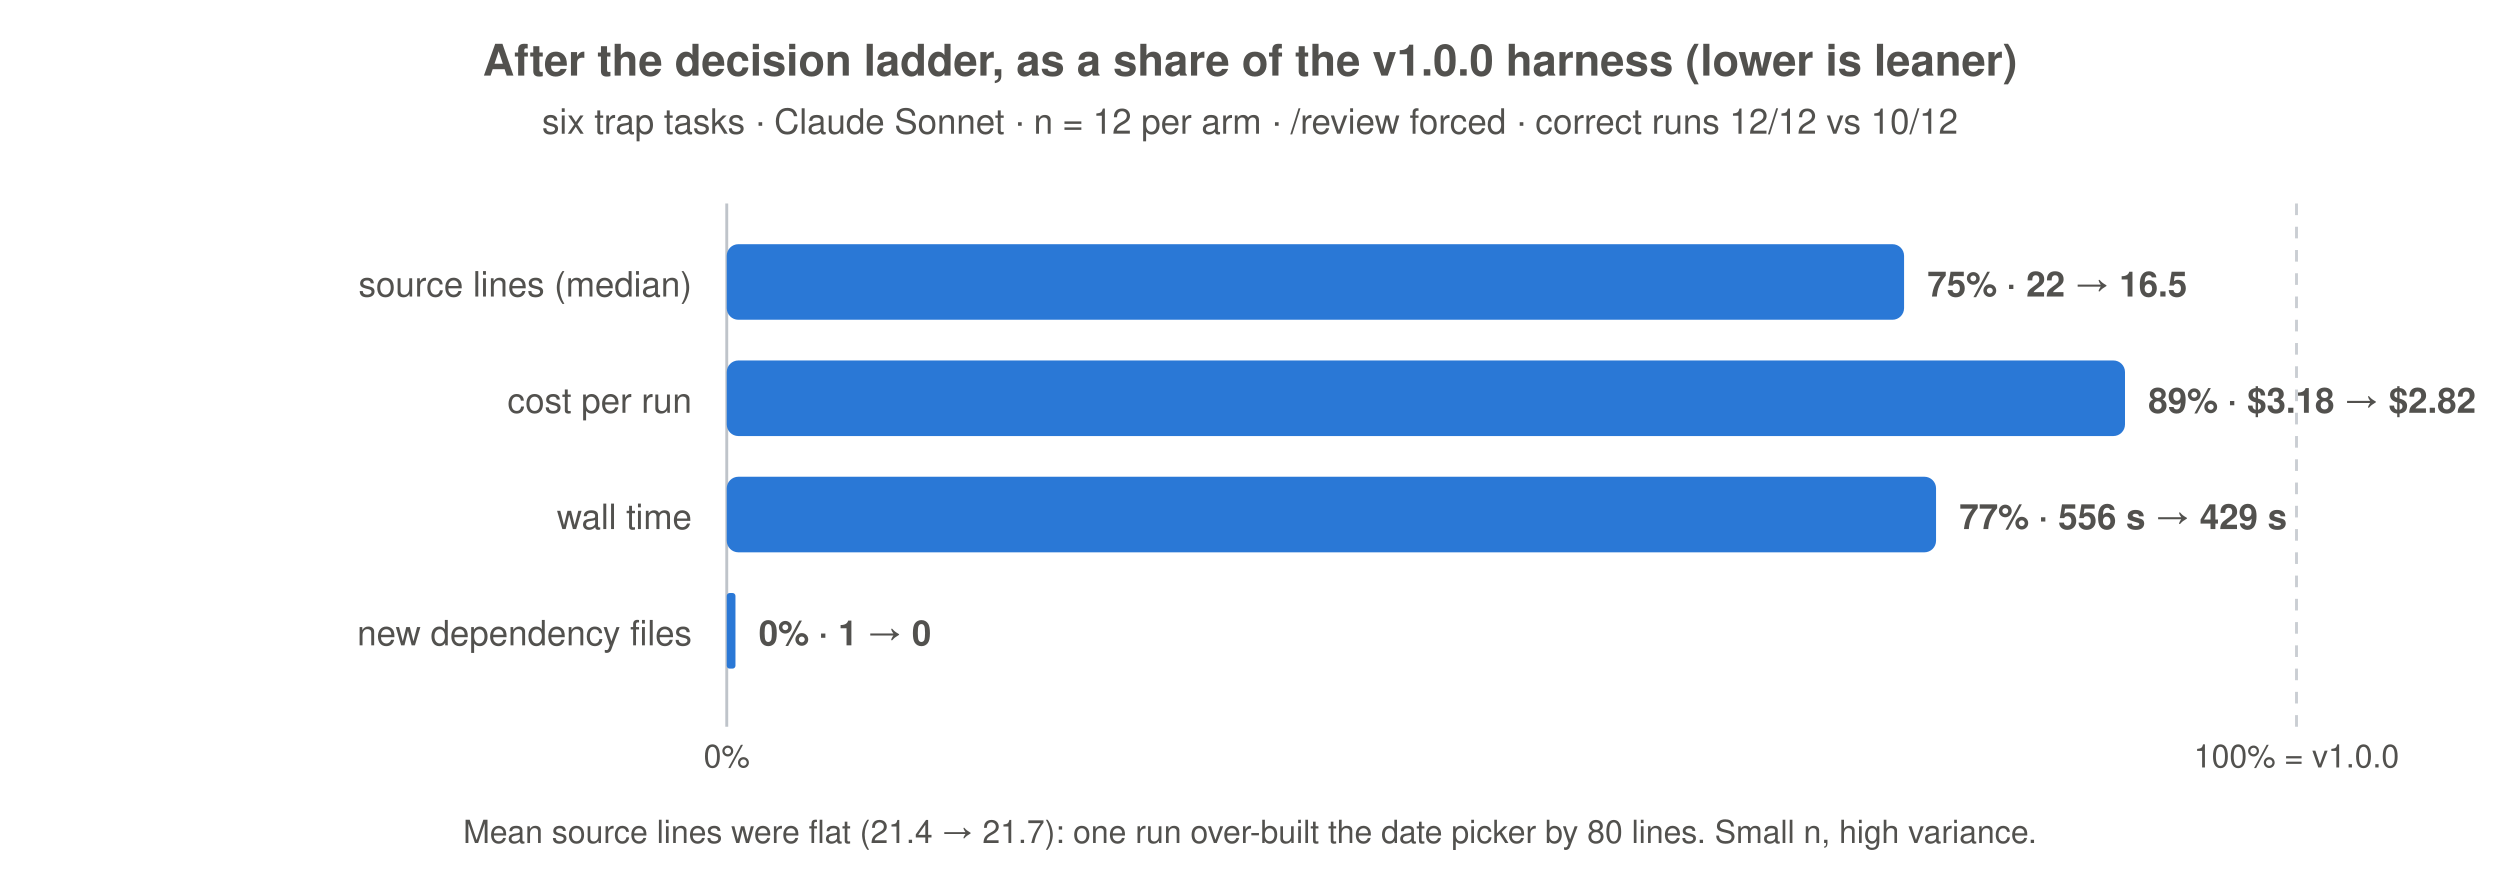
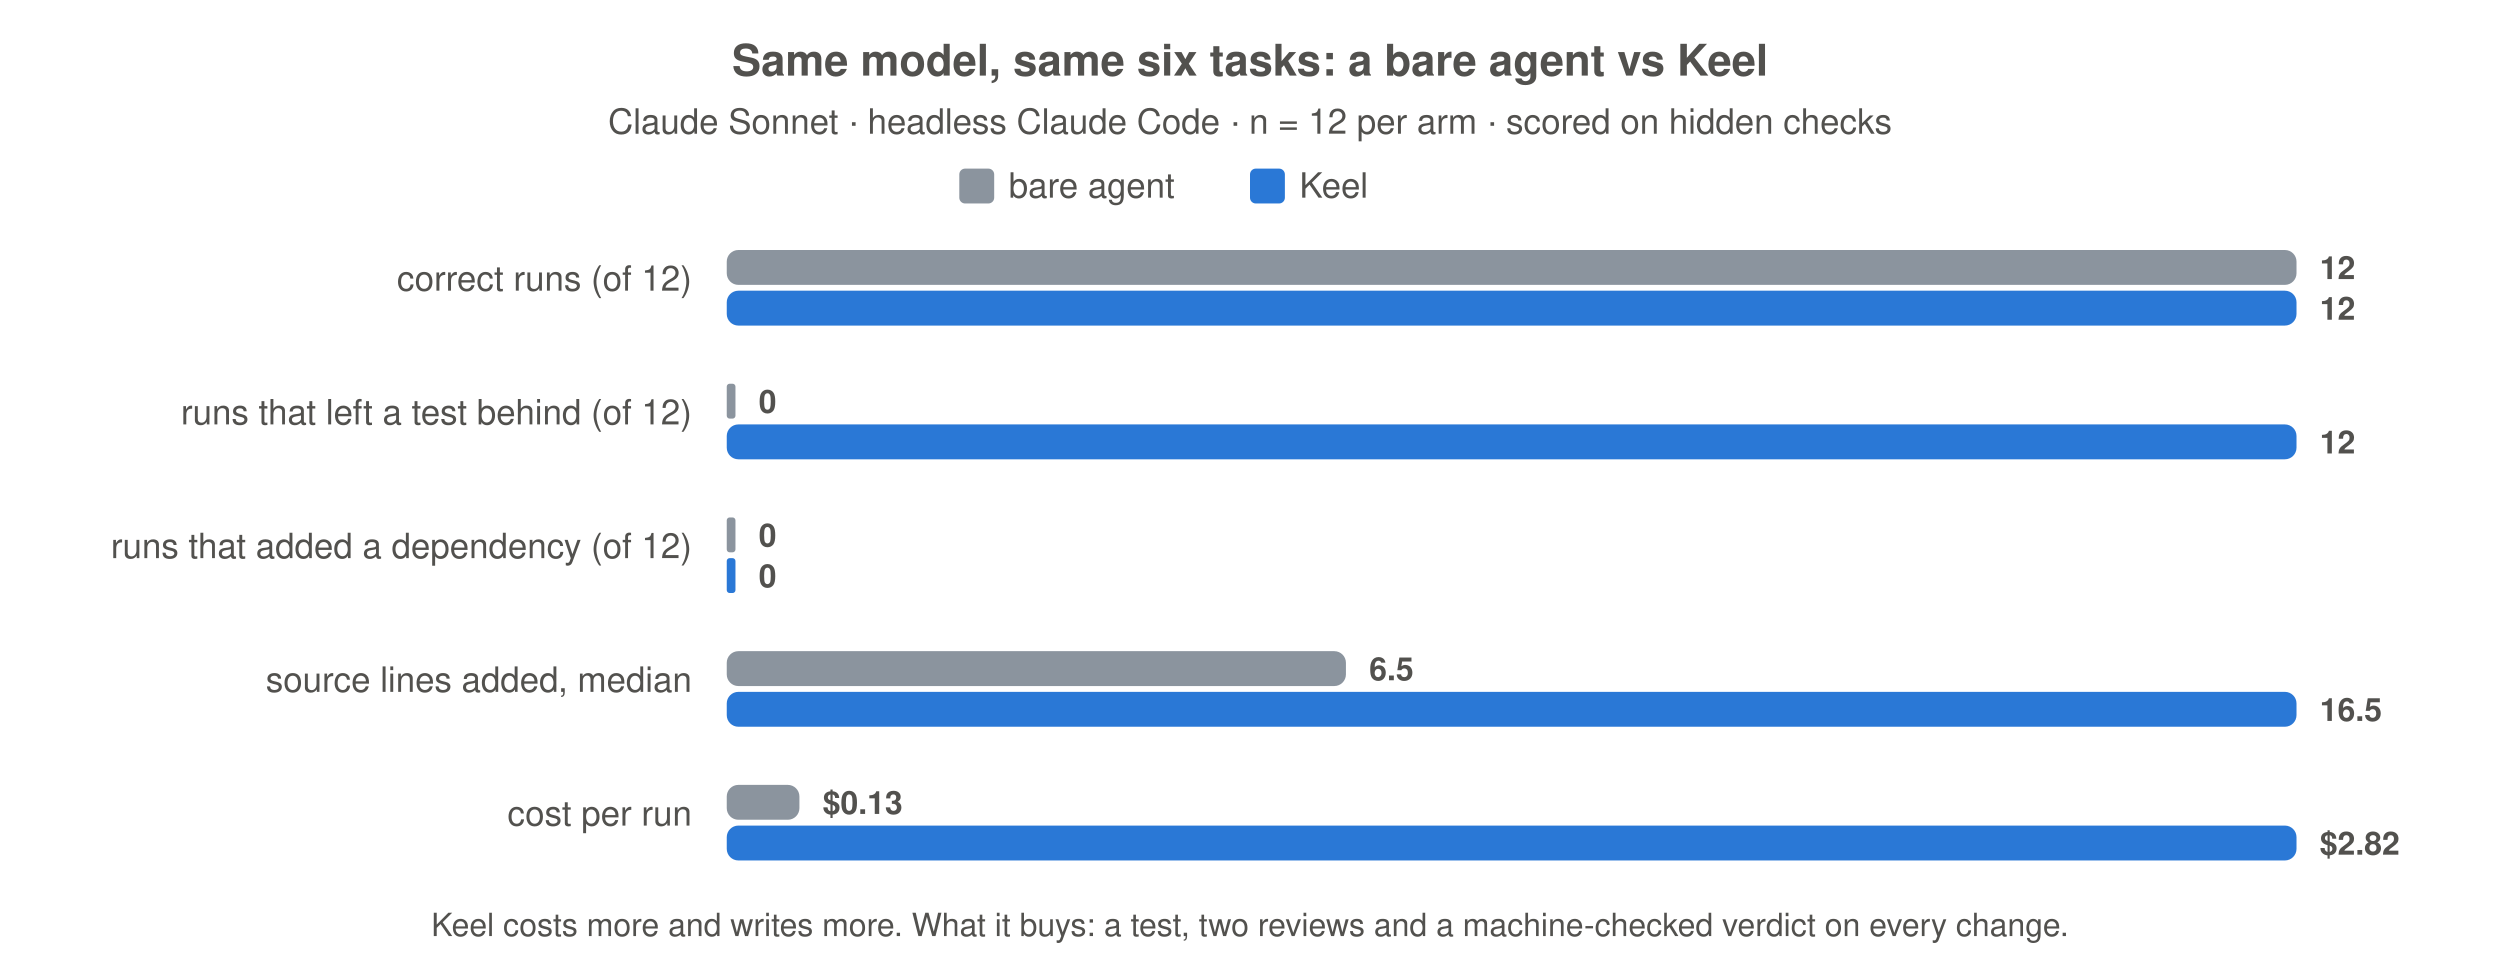
- <svg xmlns="http://www.w3.org/2000/svg" viewBox="0 0 860 300" width="860" font-family="-apple-system, 'Segoe UI', Helvetica, Arial, sans-serif" role="img" aria-labelledby="t d">
+ <svg xmlns="http://www.w3.org/2000/svg" viewBox="0 0 860 330" width="860" font-family="-apple-system, 'Segoe UI', Helvetica, Arial, sans-serif" role="img" aria-labelledby="t d">
  <style>
-     .ink { fill: #52514e; } .bar { fill: #2a78d6; } .ref { stroke: #8b949e; }
-     @media (prefers-color-scheme: dark) { .ink { fill: #c3c2b7; } .bar { fill: #3987e5; } }
+     .ink { fill: #52514e; } .bare { fill: #8b949e; } .keel { fill: #2a78d6; } .ref { stroke: #8b949e; }
+     @media (prefers-color-scheme: dark) { .ink { fill: #c3c2b7; } .keel { fill: #3987e5; } }
  </style>
-   <text x="430" y="26" font-size="15" font-weight="600" class="ink" text-anchor="middle">After the decision ladder, as a share of the v1.0.0 harness (lower is leaner)</text>
-   <text x="430" y="46" font-size="12" class="ink" text-anchor="middle">six trap tasks · Claude Sonnet · n = 12 per arm · /review forced · correct runs 12/12 vs 10/12</text>
-   <line x1="250" y1="70" x2="250" y2="250" class="ref" stroke-opacity="0.55" />
-   <line x1="790" y1="70" x2="790" y2="250" class="ref" stroke-opacity="0.45" stroke-dasharray="4 4" />
-   <text x="790" y="264" font-size="11" class="ink" text-anchor="middle">100% = v1.0.0</text>
-   <text x="250" y="264" font-size="11" class="ink" text-anchor="middle">0%</text>
-   <text x="238" y="102" font-size="12" class="ink" text-anchor="end">source lines (median)</text>
-   <rect x="250" y="84" width="405" height="26" rx="4" class="bar" />
-   <text x="663" y="102" font-size="12" font-weight="600" class="ink">75% · 22 → 16.5</text>
-   <text x="238" y="142" font-size="12" class="ink" text-anchor="end">cost per run</text>
-   <rect x="250" y="124" width="481" height="26" rx="4" class="bar" />
-   <text x="739" y="142" font-size="12" font-weight="600" class="ink">89% · $3.18 → $2.82</text>
-   <text x="238" y="182" font-size="12" class="ink" text-anchor="end">wall time</text>
-   <rect x="250" y="164" width="416" height="26" rx="4" class="bar" />
-   <text x="674" y="182" font-size="12" font-weight="600" class="ink">77% · 556 s → 429 s</text>
-   <text x="238" y="222" font-size="12" class="ink" text-anchor="end">new dependency files</text>
-   <rect x="250" y="204" width="3" height="26" rx="1" class="bar" />
-   <text x="261" y="222" font-size="12" font-weight="600" class="ink">0% · 1 → 0</text>
-   <text x="430" y="290" font-size="11" class="ink" text-anchor="middle">Mean source lines were flat (21.4 → 21.7): one run over-built the date picker by 80 lines. Small n, high variance.</text>
+   <text x="430" y="26" font-size="15" font-weight="600" class="ink" text-anchor="middle">Same model, same six tasks: a bare agent vs Keel</text>
+   <text x="430" y="46" font-size="12" class="ink" text-anchor="middle">Claude Sonnet · headless Claude Code · n = 12 per arm · scored on hidden checks</text>
+   <rect x="330" y="58" width="12" height="12" rx="2" class="bare" />
+   <text x="347" y="68" font-size="12" class="ink">bare agent</text>
+   <rect x="430" y="58" width="12" height="12" rx="2" class="keel" />
+   <text x="447" y="68" font-size="12" class="ink">Keel</text>
+   <text x="238" y="100" font-size="12" class="ink" text-anchor="end">correct runs (of 12)</text>
+   <rect x="250" y="86" width="540" height="12" rx="4" class="bare" />
+   <text x="798" y="96" font-size="11" font-weight="600" class="ink">12</text>
+   <rect x="250" y="100" width="540" height="12" rx="4" class="keel" />
+   <text x="798" y="110" font-size="11" font-weight="600" class="ink">12</text>
+   <text x="238" y="146" font-size="12" class="ink" text-anchor="end">runs that left a test behind (of 12)</text>
+   <rect x="250" y="132" width="3" height="12" rx="1" class="bare" />
+   <text x="261" y="142" font-size="11" font-weight="600" class="ink">0</text>
+   <rect x="250" y="146" width="540" height="12" rx="4" class="keel" />
+   <text x="798" y="156" font-size="11" font-weight="600" class="ink">12</text>
+   <text x="238" y="192" font-size="12" class="ink" text-anchor="end">runs that added a dependency (of 12)</text>
+   <rect x="250" y="178" width="3" height="12" rx="1" class="bare" />
+   <text x="261" y="188" font-size="11" font-weight="600" class="ink">0</text>
+   <rect x="250" y="192" width="3" height="12" rx="1" class="keel" />
+   <text x="261" y="202" font-size="11" font-weight="600" class="ink">0</text>
+   <text x="238" y="238" font-size="12" class="ink" text-anchor="end">source lines added, median</text>
+   <rect x="250" y="224" width="213" height="12" rx="4" class="bare" />
+   <text x="471" y="234" font-size="11" font-weight="600" class="ink">6.5</text>
+   <rect x="250" y="238" width="540" height="12" rx="4" class="keel" />
+   <text x="798" y="248" font-size="11" font-weight="600" class="ink">16.5</text>
+   <text x="238" y="284" font-size="12" class="ink" text-anchor="end">cost per run</text>
+   <rect x="250" y="270" width="25" height="12" rx="4" class="bare" />
+   <text x="283" y="280" font-size="11" font-weight="600" class="ink">$0.13</text>
+   <rect x="250" y="284" width="540" height="12" rx="4" class="keel" />
+   <text x="798" y="294" font-size="11" font-weight="600" class="ink">$2.82</text>
+   <text x="430" y="322" font-size="11" class="ink" text-anchor="middle">Keel costs more and writes more. What it buys: a test, two reviews and a machine-checked verdict on every change.</text>
</svg>
